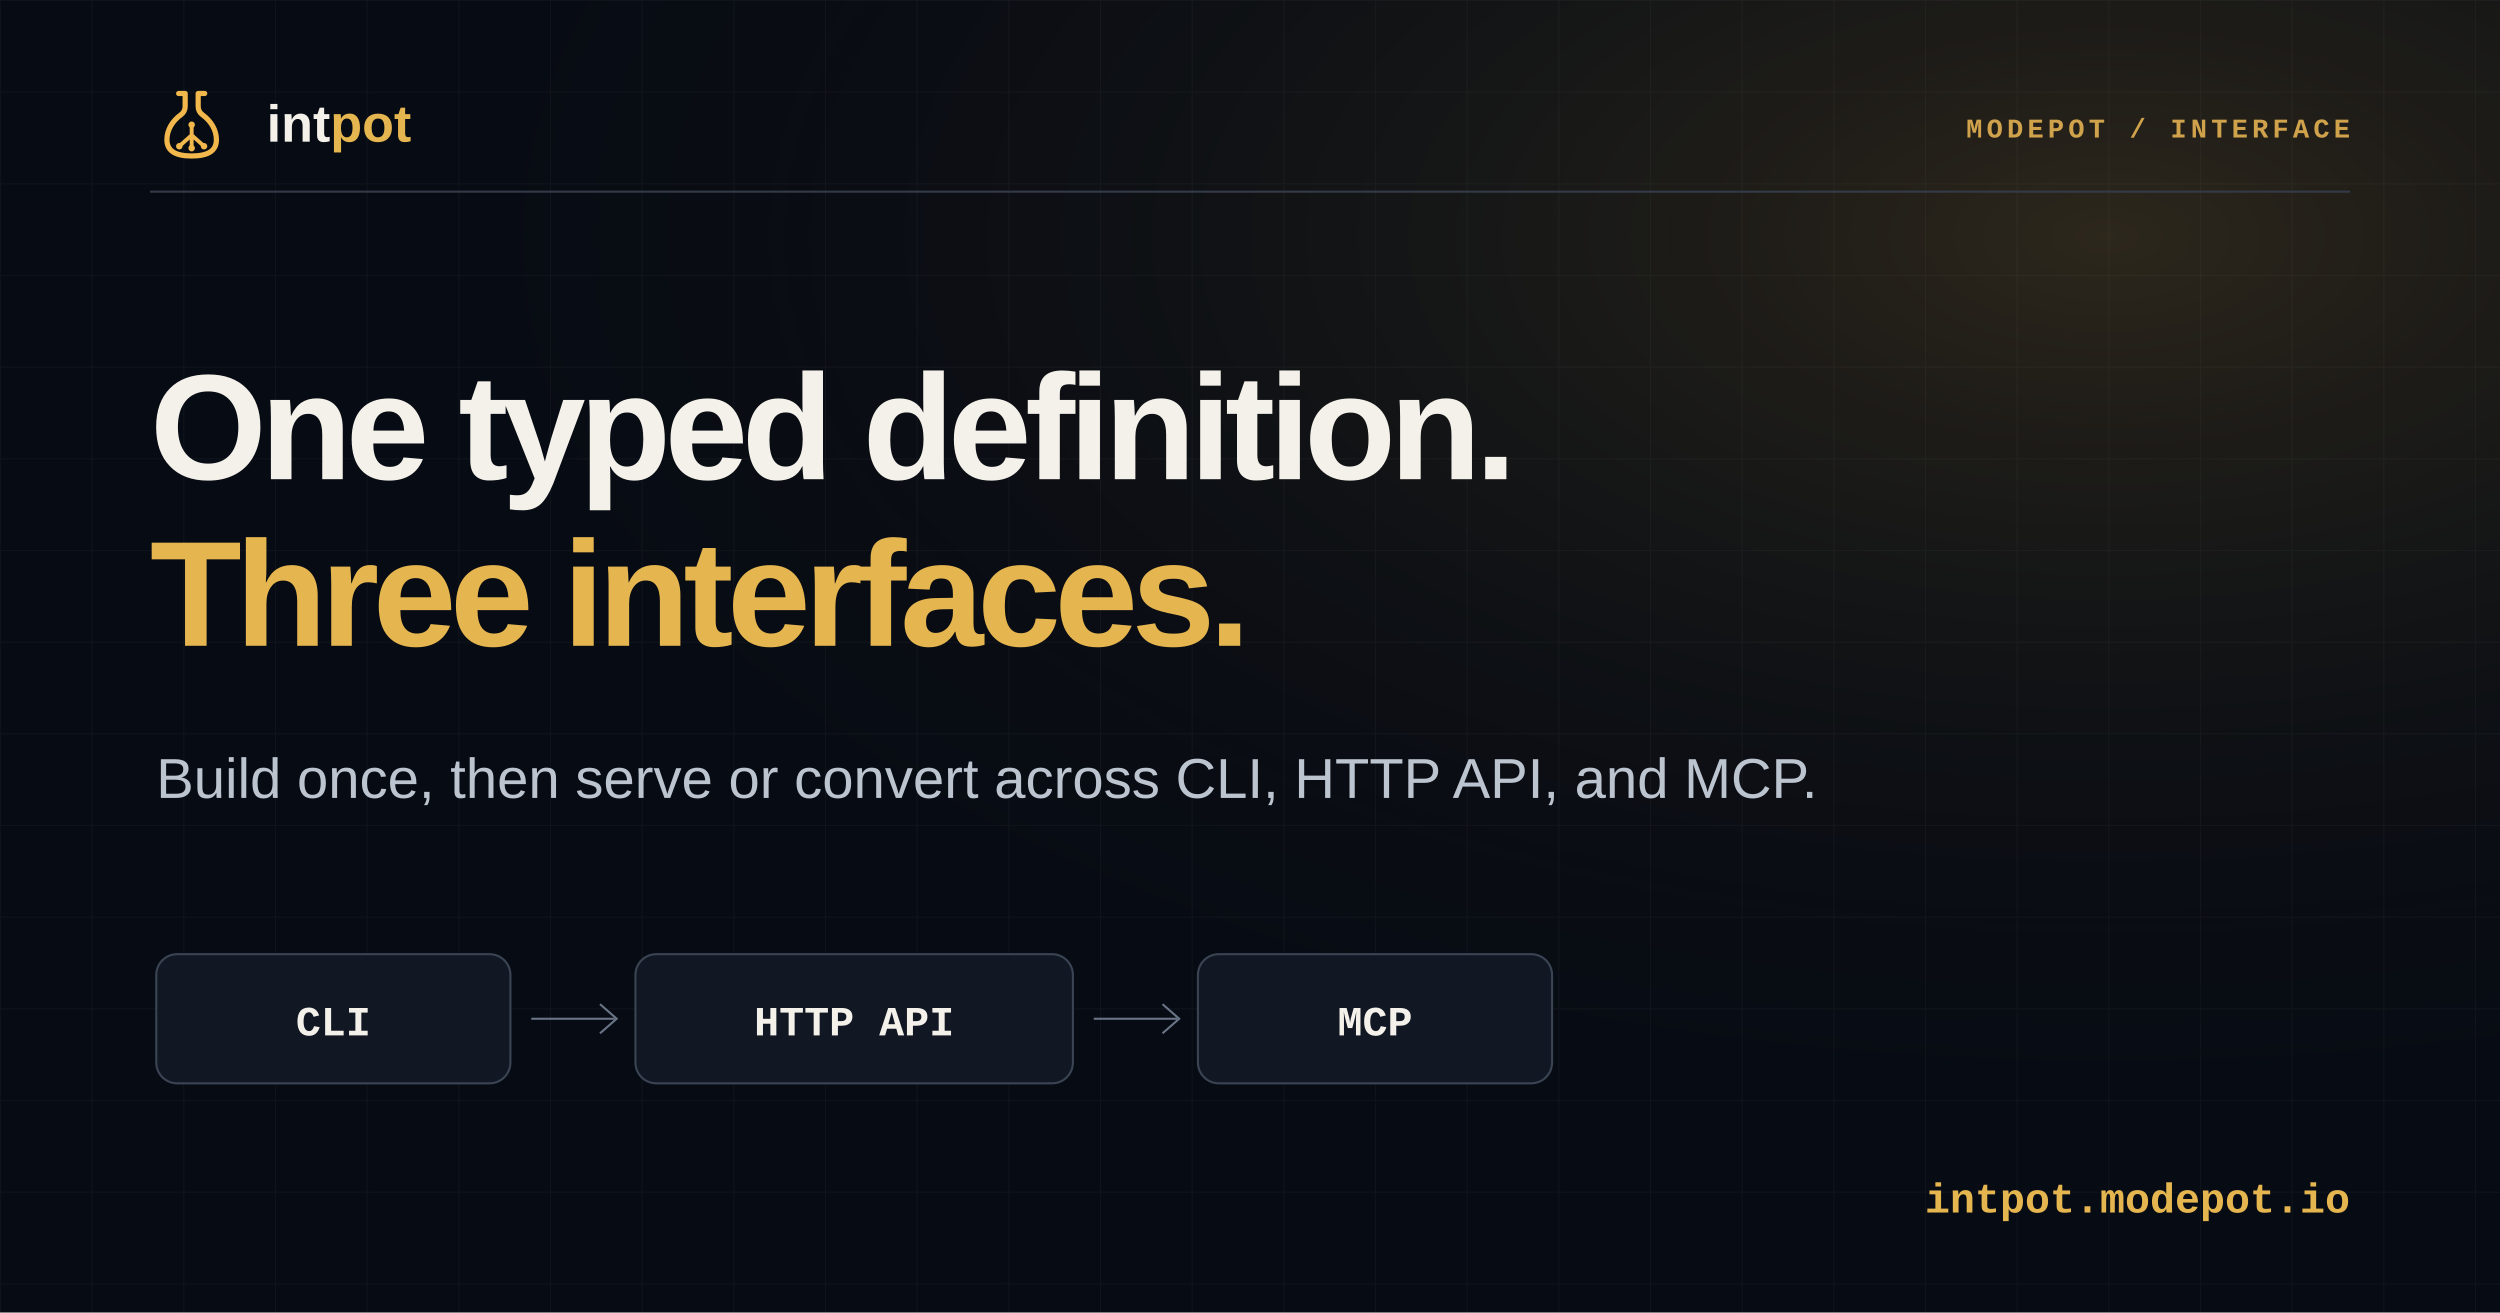
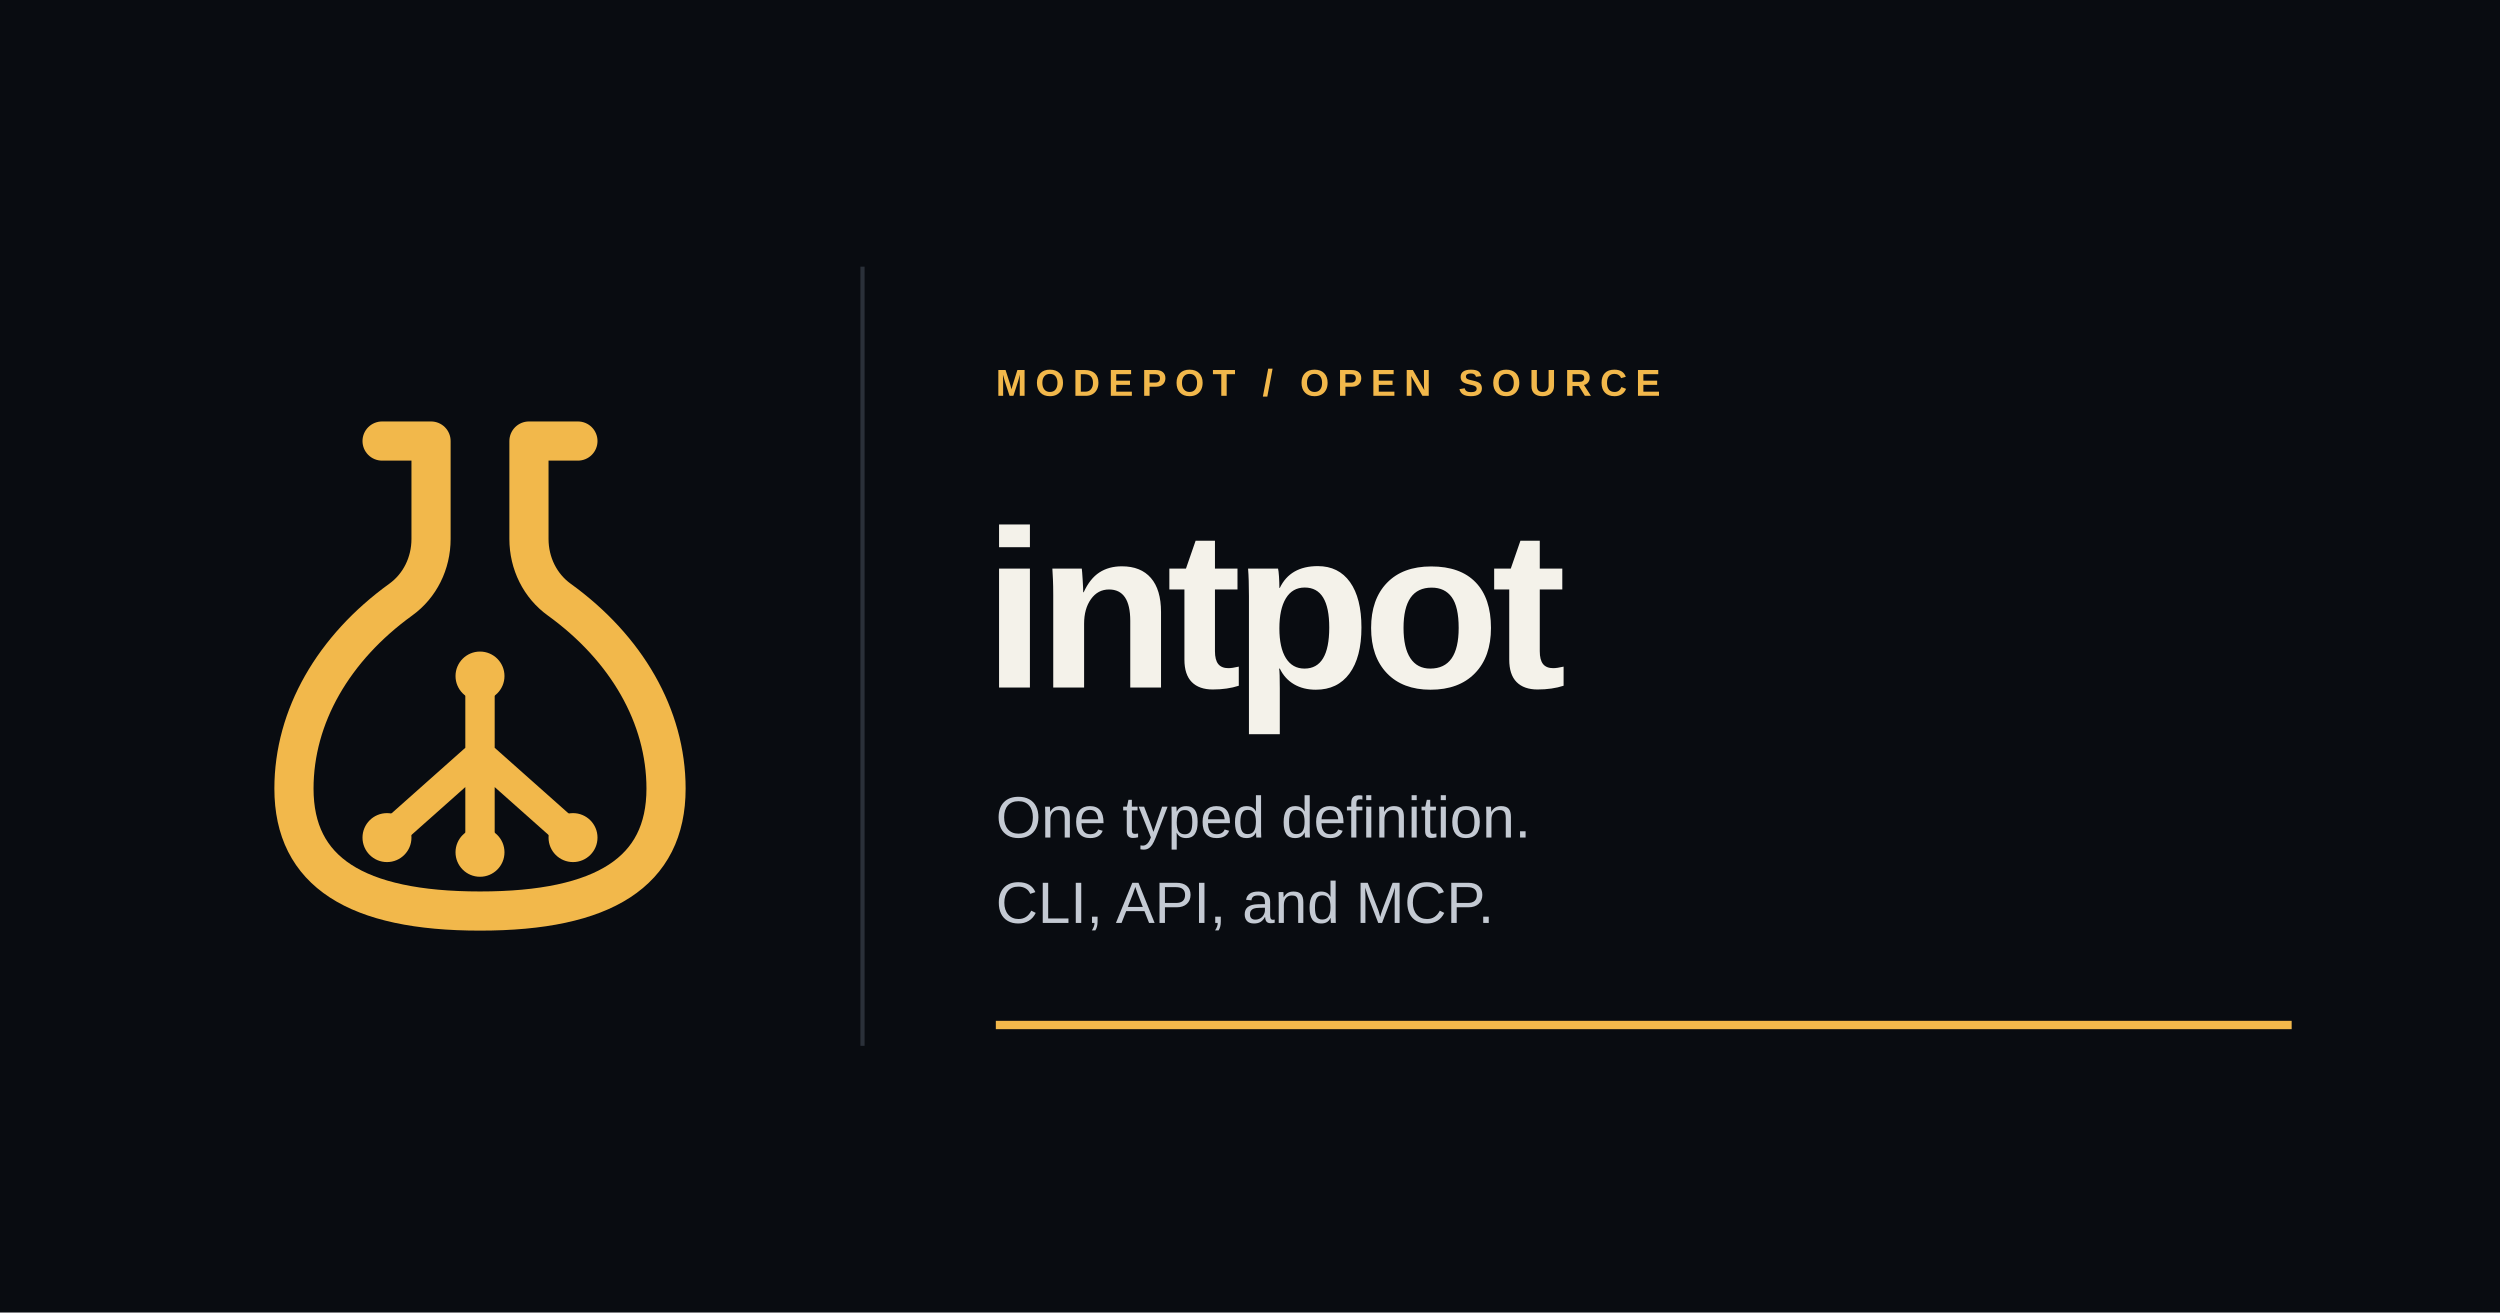
<svg xmlns="http://www.w3.org/2000/svg" width="1200" height="630" viewBox="0 0 1200 630" role="img" aria-labelledby="title desc">
-   <defs>
-     <radialGradient id="glow" cx="84%" cy="18%" r="70%">
-       <stop offset="0" stop-color="#d8a842" stop-opacity=".18" />
-       <stop offset="1" stop-color="#070b13" stop-opacity="0" />
-     </radialGradient>
-     <pattern id="grid" width="44" height="44" patternUnits="userSpaceOnUse">
-       <path d="M44 0H0V44" fill="none" stroke="#fff" stroke-opacity=".035" />
-     </pattern>
-   </defs>
-   <rect width="1200" height="630" fill="#070b13" />
-   <rect width="1200" height="630" fill="url(#glow)" />
-   <rect width="1200" height="630" fill="url(#grid)" />
-   <line x1="72" y1="92" x2="1128" y2="92" stroke="#343b48" />
-   <g transform="translate(72 38) scale(.3125)">
+   <rect width="1200" height="630" fill="#090C11" />
+   <line x1="414" y1="128" x2="414" y2="502" stroke="#2A3039" stroke-width="2" />
+   <g transform="translate(80 160) scale(2.35)">
    <path d="M44 22h10v20c0 5-2.3 9.6-6.2 12.4C34.1 64.3 26 78.2 26 93c0 17 12.7 25 38 25s38-8 38-25c0-14.8-8.1-28.7-21.8-38.6C76.3 51.6 74 47 74 42V22h10" fill="none" stroke="#F2B84B" stroke-width="8" stroke-linecap="round" stroke-linejoin="round" />
    <path d="M64 72v17M64 86l-18 16M64 86l18 16M64 86v20" fill="none" stroke="#F2B84B" stroke-width="6" stroke-linecap="round" stroke-linejoin="round" />
    <circle cx="64" cy="70" r="5" fill="#F2B84B" />
    <circle cx="45" cy="103" r="5" fill="#F2B84B" />
    <circle cx="64" cy="106" r="5" fill="#F2B84B" />
    <circle cx="83" cy="103" r="5" fill="#F2B84B" />
  </g>
-   <text x="128" y="68" fill="#f4f1ea" font-family="Arial,Helvetica,sans-serif" font-size="25" font-weight="800">int<tspan fill="#e5b54f">pot</tspan>
-   </text>
-   <text x="1128" y="66" fill="#d0a24b" text-anchor="end" font-family="Courier New,monospace" font-size="13" font-weight="700" letter-spacing="2">MODEPOT / INTERFACE</text>
-   <text x="72" y="230" fill="#f4f1ea" font-family="Arial,Helvetica,sans-serif" font-size="72" font-weight="800" letter-spacing="-3">One typed definition.</text>
-   <text x="72" y="310" fill="#e5b54f" font-family="Arial,Helvetica,sans-serif" font-size="72" font-weight="800" letter-spacing="-3">Three interfaces.</text>
-   <text x="75" y="383" fill="#bcc4cf" font-family="Arial,Helvetica,sans-serif" font-size="27">Build once, then serve or convert across CLI, HTTP API, and MCP.</text>
-   <g transform="translate(75 458)">
-     <rect width="170" height="62" rx="10" fill="#111824" stroke="#3a4453" />
-     <text x="85" y="39" text-anchor="middle" fill="#f4f1ea" font-family="Courier New,monospace" font-size="20" font-weight="700">CLI</text>
-     <path d="M180 31H220" stroke="#697587" />
-     <path d="m213 24 8 7-8 7" fill="none" stroke="#697587" />
-     <rect x="230" width="210" height="62" rx="10" fill="#111824" stroke="#3a4453" />
-     <text x="335" y="39" text-anchor="middle" fill="#f4f1ea" font-family="Courier New,monospace" font-size="20" font-weight="700">HTTP API</text>
-     <path d="M450 31H490" stroke="#697587" />
-     <path d="m483 24 8 7-8 7" fill="none" stroke="#697587" />
-     <rect x="500" width="170" height="62" rx="10" fill="#111824" stroke="#3a4453" />
-     <text x="585" y="39" text-anchor="middle" fill="#f4f1ea" font-family="Courier New,monospace" font-size="20" font-weight="700">MCP</text>
-   </g>
-   <text x="1128" y="582" text-anchor="end" fill="#e5b54f" font-family="Courier New,monospace" font-size="20" font-weight="700">intpot.modepot.io</text>
+   <text x="478" y="190" fill="#F2B84B" font-family="Arial, Helvetica, sans-serif" font-size="18" font-weight="700" letter-spacing="4">MODEPOT / OPEN SOURCE</text>
+   <text x="472" y="330" fill="#F4F2EA" font-family="Arial, Helvetica, sans-serif" font-size="108" font-weight="700" letter-spacing="-4">intpot</text>
+   <text x="478" y="402" fill="#C4CAD3" font-family="Arial, Helvetica, sans-serif" font-size="28" font-weight="400">One typed definition.</text>
+   <text x="478" y="443" fill="#C4CAD3" font-family="Arial, Helvetica, sans-serif" font-size="28" font-weight="400">CLI, API, and MCP.</text>
+   <line x1="478" y1="492" x2="1100" y2="492" stroke="#F2B84B" stroke-width="4" />
</svg>
